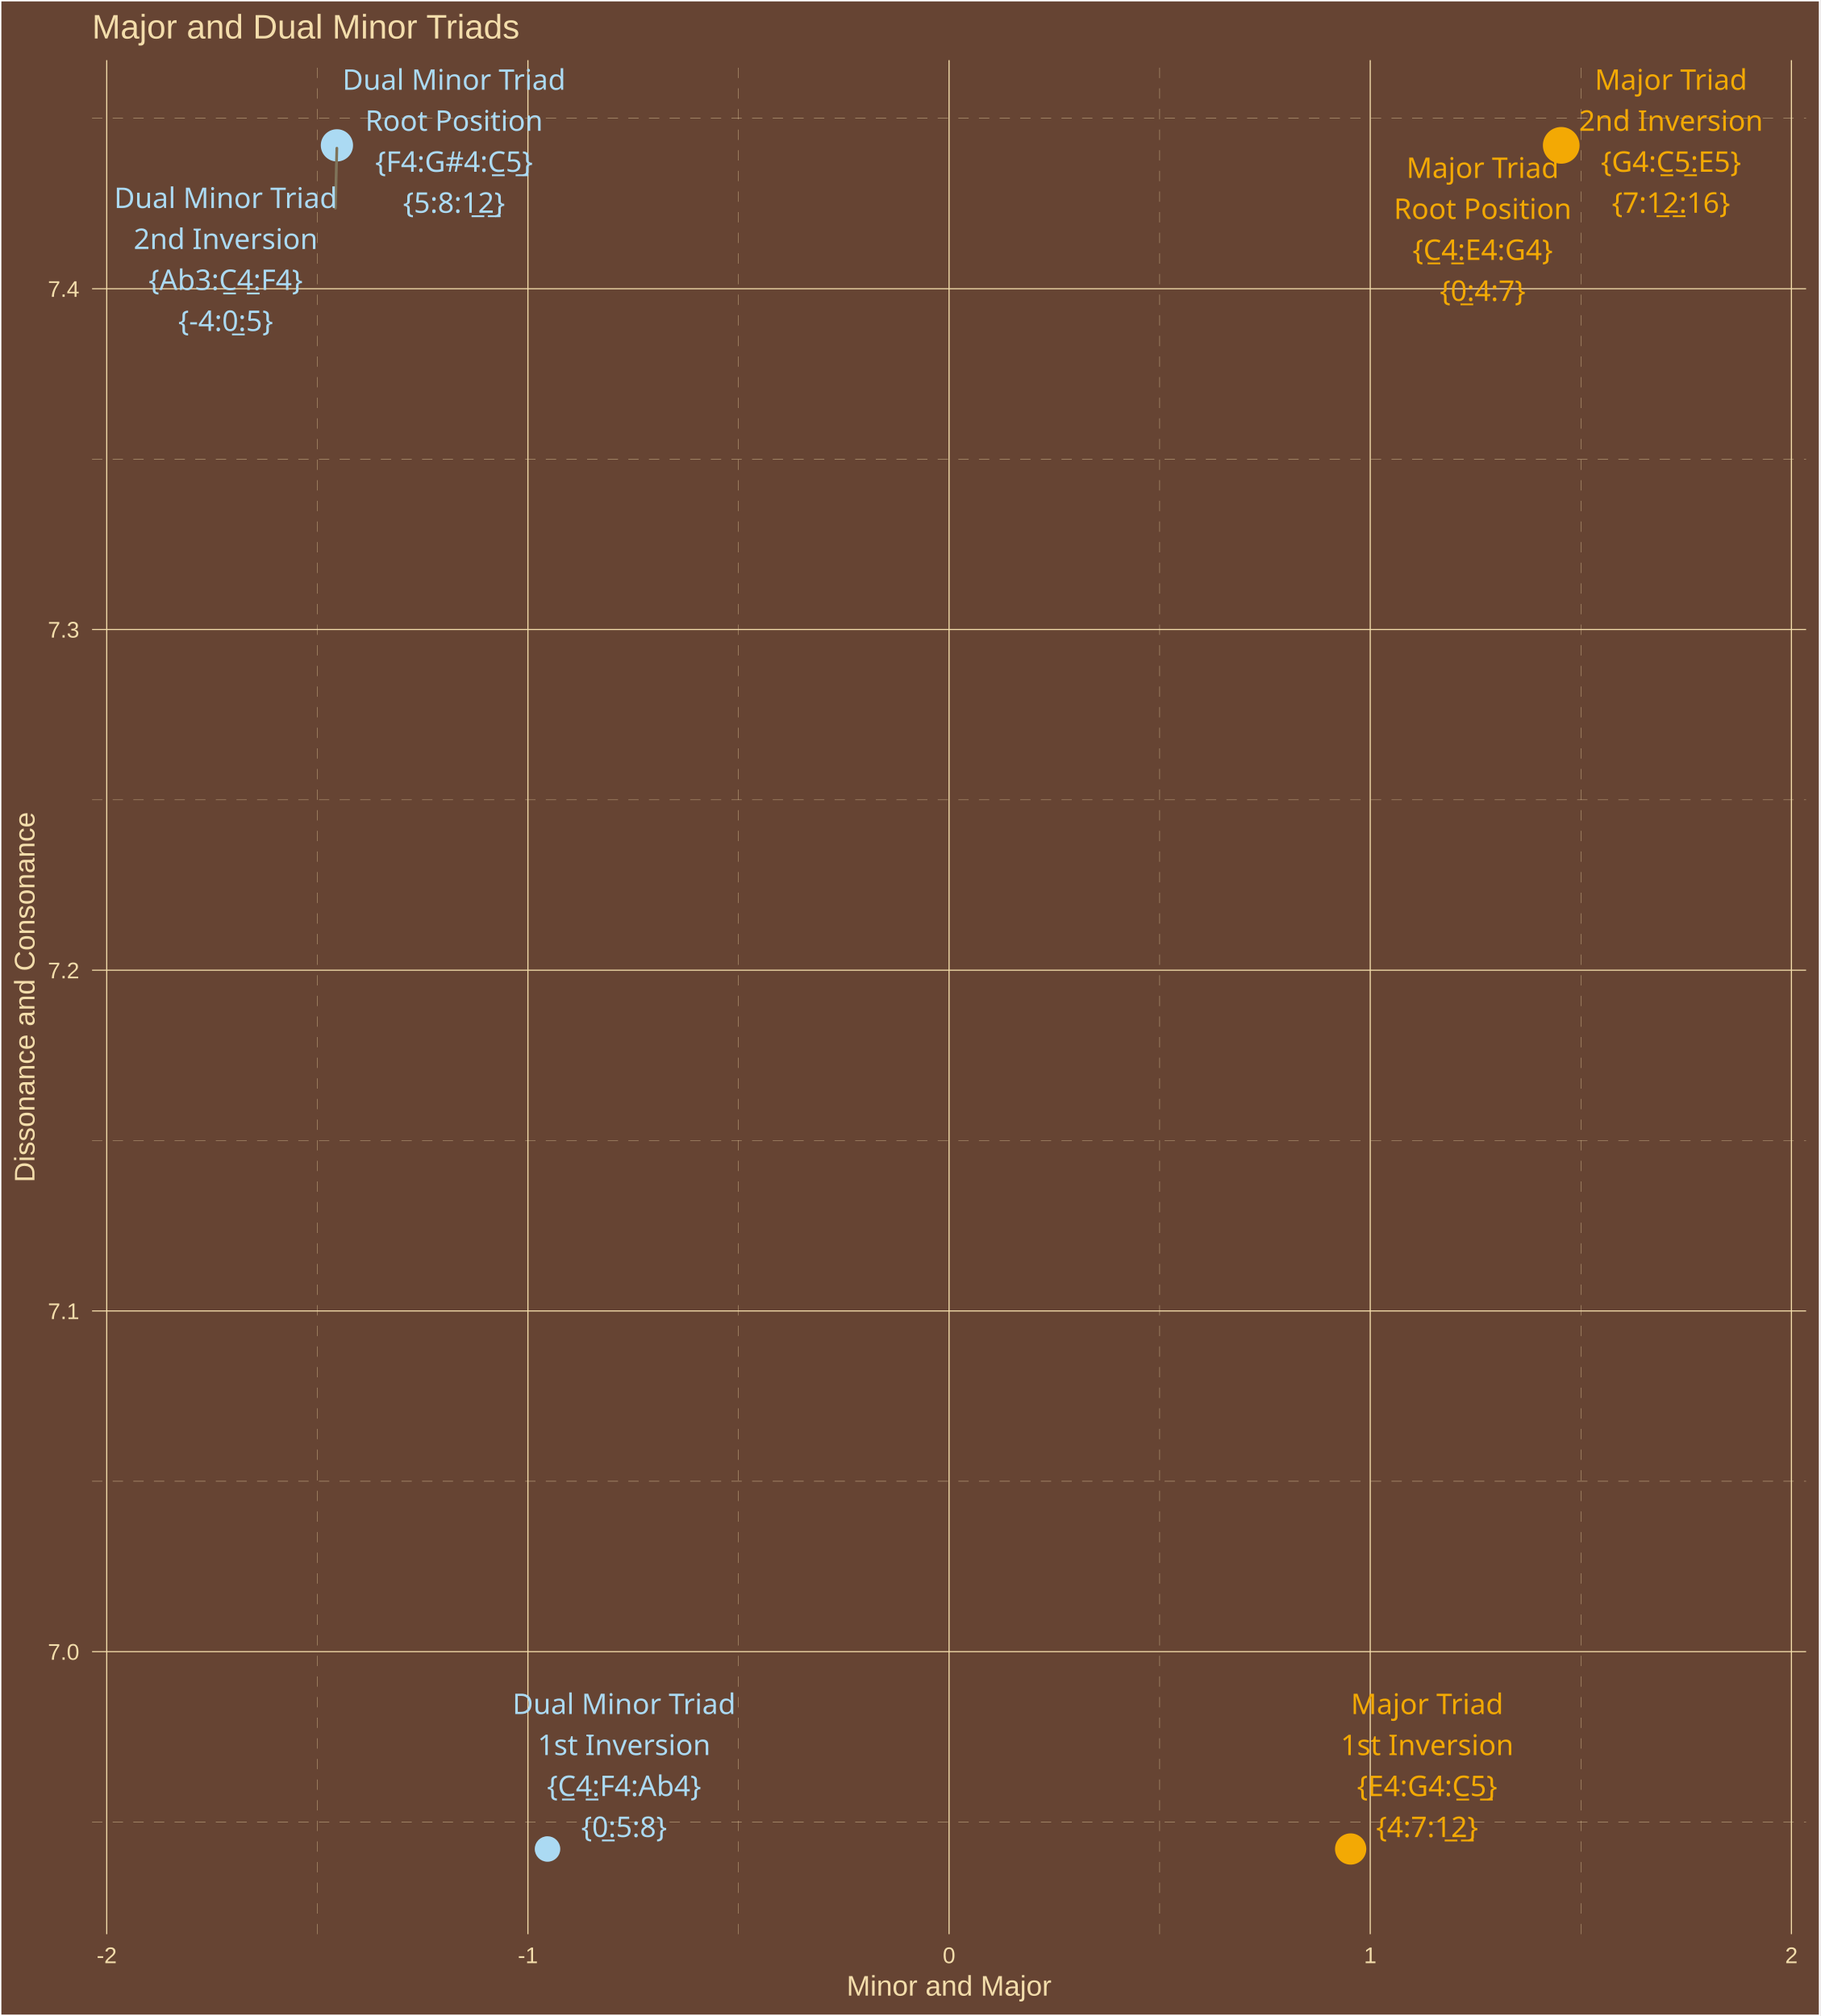
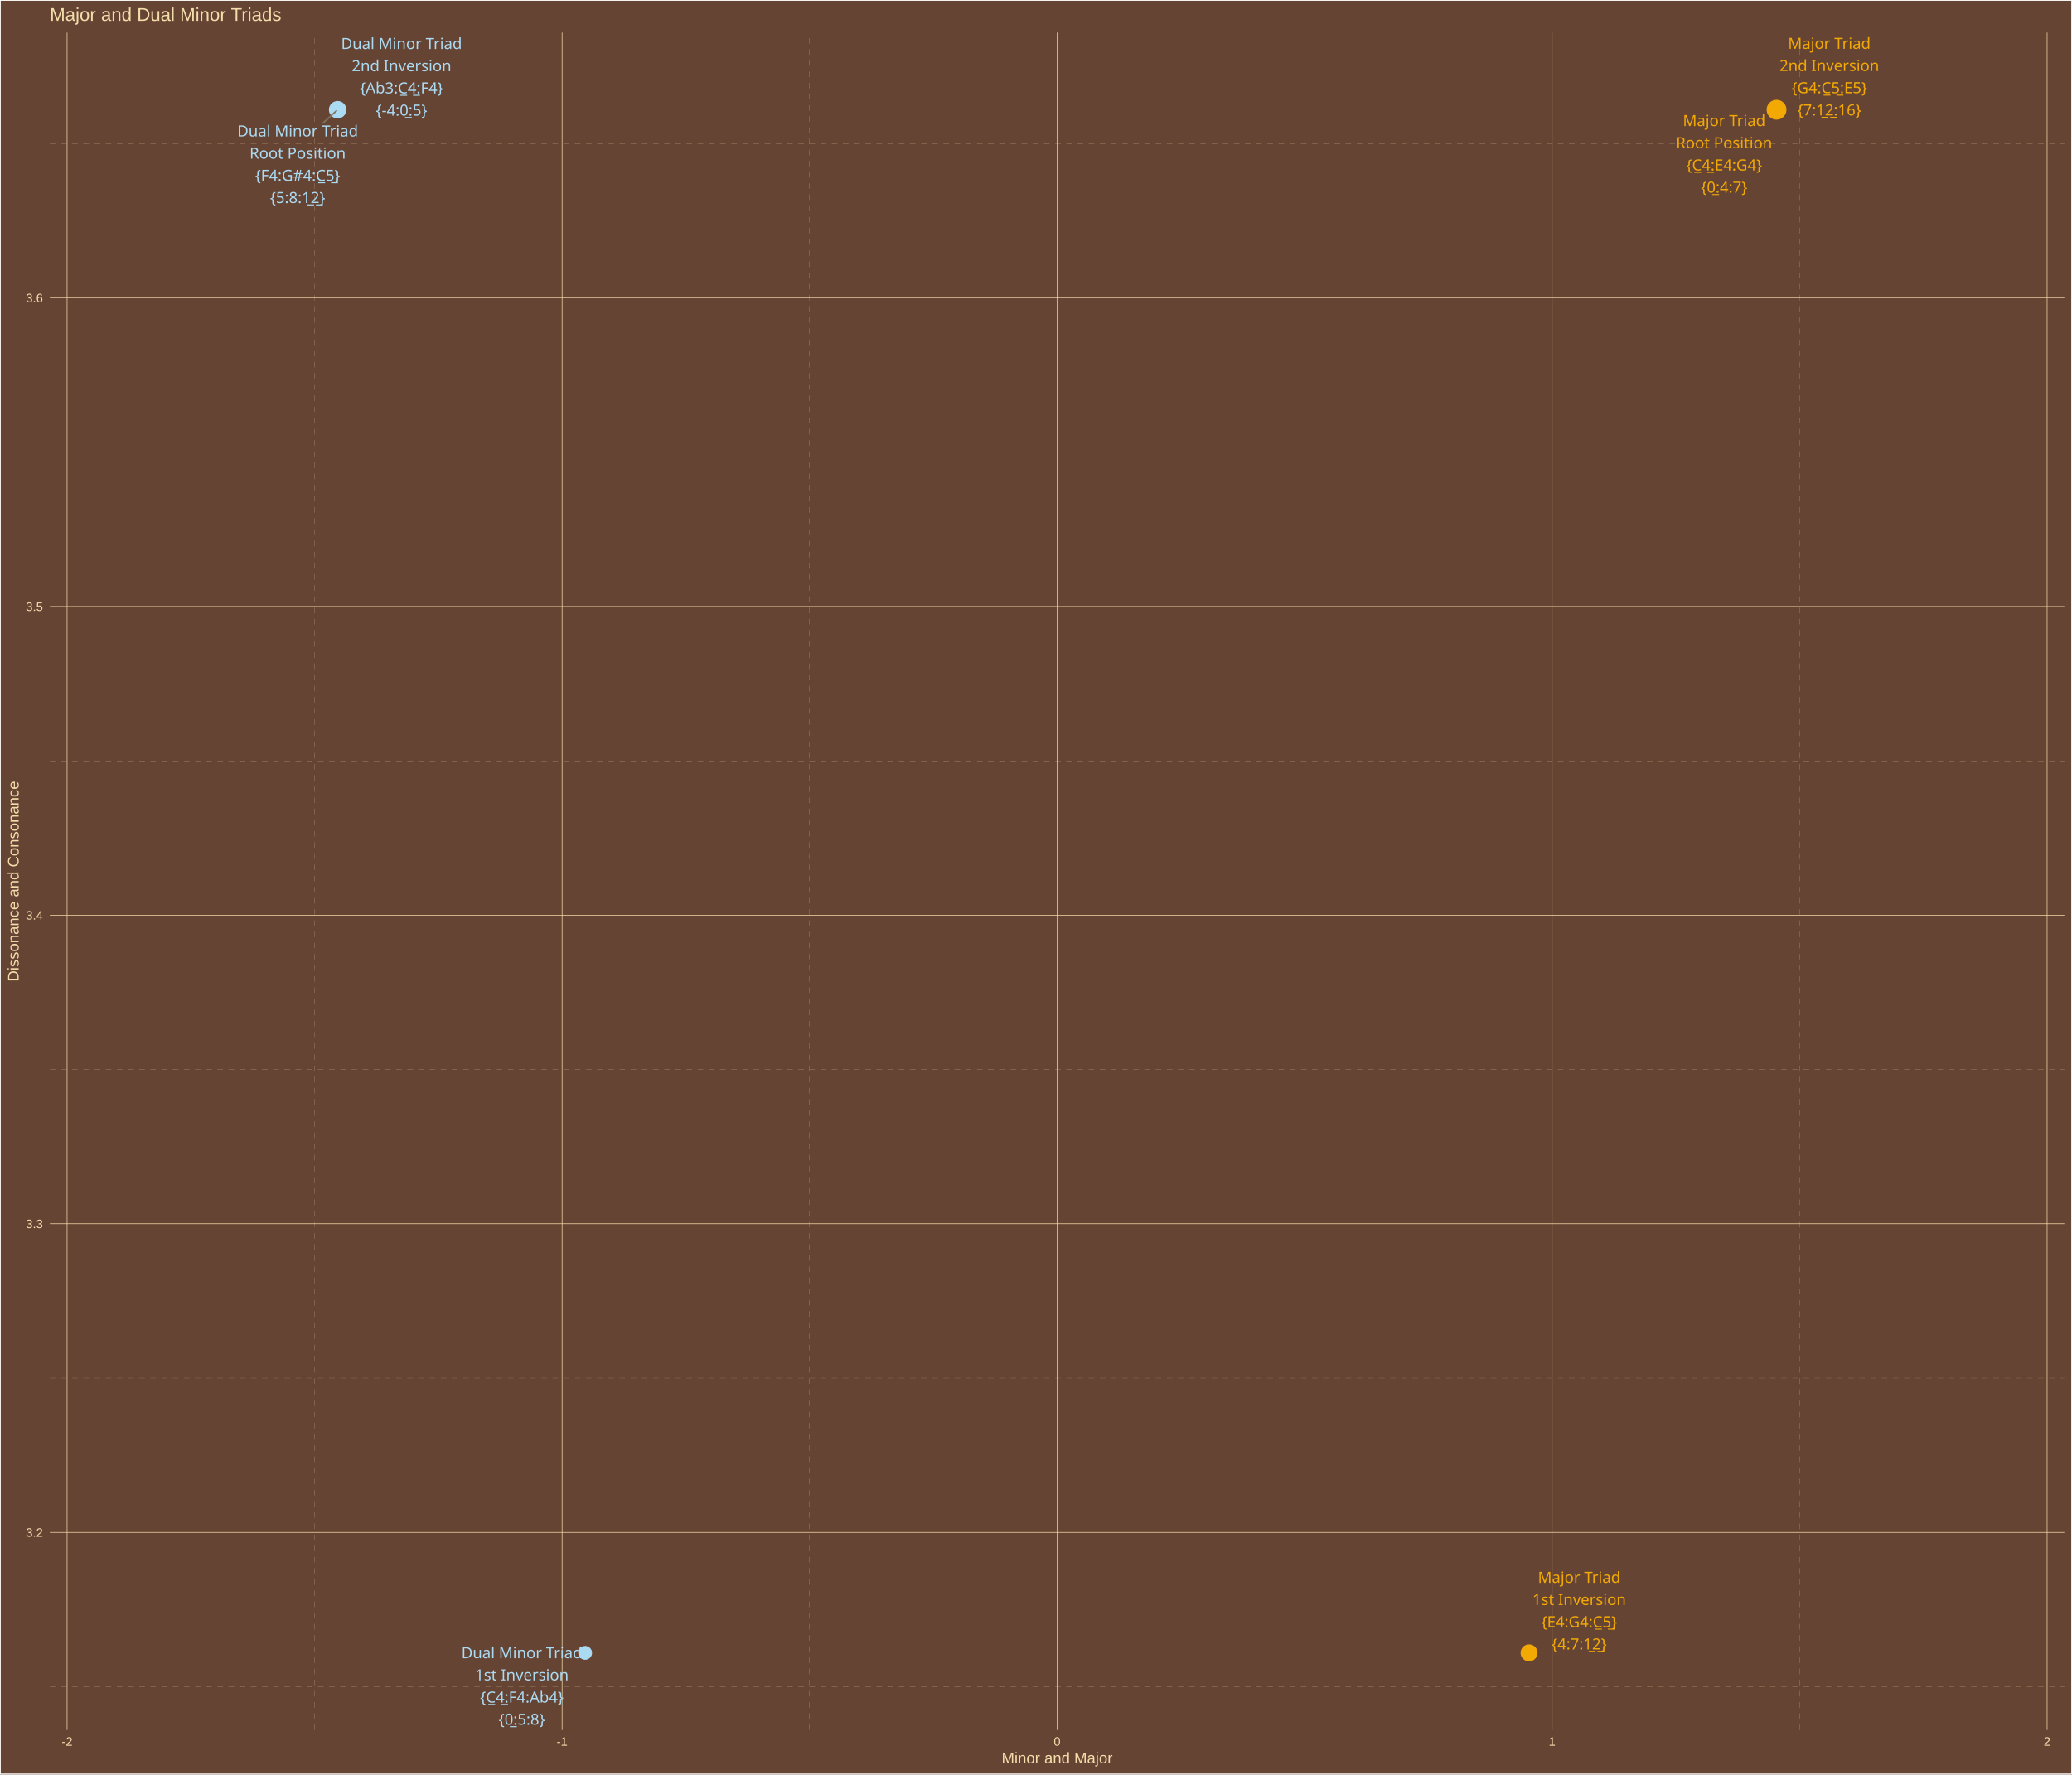
- <svg xmlns="http://www.w3.org/2000/svg" class="svglite" width="706.00pt" height="782.00pt" viewBox="0 0 706.00 782.00">
+ <svg xmlns="http://www.w3.org/2000/svg" class="svglite" width="1484.00pt" height="1271.00pt" viewBox="0 0 1484.00 1271.00">
  <defs>
    <style type="text/css">
    .svglite line, .svglite polyline, .svglite polygon, .svglite path, .svglite rect, .svglite circle {
      fill: none;
      stroke: #000000;
      stroke-linecap: round;
      stroke-linejoin: round;
      stroke-miterlimit: 10.00;
    }
    .svglite text {
      white-space: pre;
    }
  </style>
  </defs>
  <rect width="100%" height="100%" style="stroke: none; fill: #664433;" />
  <defs>
-     <clipPath id="cpMC4wMHw3MDYuMDB8MC4wMHw3ODIuMDA=">
-       <rect x="0.00" y="0.00" width="706.00" height="782.00" />
+     <clipPath id="cpMC4wMHwxNDg0LjAwfDAuMDB8MTI3MS4wMA==">
+       <rect x="0.00" y="0.00" width="1484.00" height="1271.00" />
    </clipPath>
  </defs>
-   <g clip-path="url(#cpMC4wMHw3MDYuMDB8MC4wMHw3ODIuMDA=)">
-     <rect x="-0" y="0" width="706.00" height="782.00" style="stroke-width: 1.07; stroke: #FFFFFF; fill: #664433;" />
+   <g clip-path="url(#cpMC4wMHwxNDg0LjAwfDAuMDB8MTI3MS4wMA==)">
+     <rect x="0.00" y="0.00" width="1484.00" height="1271.00" style="stroke-width: 1.07; stroke: #FFFFFF; fill: #664433;" />
  </g>
  <defs>
-     <clipPath id="cpMzUuNzF8NzAwLjUyfDIzLjM0fDc1MC4yNw==">
-       <rect x="35.71" y="23.34" width="664.81" height="726.93" />
+     <clipPath id="cpMzUuNzF8MTQ3OC41MnwyMy4zNHwxMjM5LjI3">
+       <rect x="35.71" y="23.34" width="1442.81" height="1215.93" />
    </clipPath>
  </defs>
-   <g clip-path="url(#cpMzUuNzF8NzAwLjUyfDIzLjM0fDc1MC4yNw==)">
-     <rect x="35.71" y="23.34" width="664.81" height="726.93" style="stroke-width: 1.07; stroke: none; fill: #664433;" />
-     <polyline points="35.71,706.76 700.52,706.76 " style="stroke-width: 0.11; stroke: #F3DDAB; stroke-dasharray: 4.00,4.00; stroke-linecap: butt;" />
-     <polyline points="35.71,574.59 700.52,574.59 " style="stroke-width: 0.11; stroke: #F3DDAB; stroke-dasharray: 4.00,4.00; stroke-linecap: butt;" />
-     <polyline points="35.71,442.42 700.52,442.42 " style="stroke-width: 0.11; stroke: #F3DDAB; stroke-dasharray: 4.00,4.00; stroke-linecap: butt;" />
-     <polyline points="35.71,310.26 700.52,310.26 " style="stroke-width: 0.11; stroke: #F3DDAB; stroke-dasharray: 4.00,4.00; stroke-linecap: butt;" />
-     <polyline points="35.71,178.09 700.52,178.09 " style="stroke-width: 0.11; stroke: #F3DDAB; stroke-dasharray: 4.00,4.00; stroke-linecap: butt;" />
-     <polyline points="35.71,45.92 700.52,45.92 " style="stroke-width: 0.11; stroke: #F3DDAB; stroke-dasharray: 4.00,4.00; stroke-linecap: butt;" />
-     <polyline points="123.08,750.27 123.08,23.34 " style="stroke-width: 0.11; stroke: #F3DDAB; stroke-dasharray: 4.00,4.00; stroke-linecap: butt;" />
-     <polyline points="286.44,750.27 286.44,23.34 " style="stroke-width: 0.11; stroke: #F3DDAB; stroke-dasharray: 4.00,4.00; stroke-linecap: butt;" />
-     <polyline points="449.79,750.27 449.79,23.34 " style="stroke-width: 0.11; stroke: #F3DDAB; stroke-dasharray: 4.00,4.00; stroke-linecap: butt;" />
-     <polyline points="613.15,750.27 613.15,23.34 " style="stroke-width: 0.11; stroke: #F3DDAB; stroke-dasharray: 4.00,4.00; stroke-linecap: butt;" />
-     <polyline points="35.71,640.68 700.52,640.68 " style="stroke-width: 0.43; stroke: #F3DDAB; stroke-linecap: butt;" />
-     <polyline points="35.71,508.51 700.52,508.51 " style="stroke-width: 0.43; stroke: #F3DDAB; stroke-linecap: butt;" />
-     <polyline points="35.71,376.34 700.52,376.34 " style="stroke-width: 0.43; stroke: #F3DDAB; stroke-linecap: butt;" />
-     <polyline points="35.71,244.17 700.52,244.17 " style="stroke-width: 0.43; stroke: #F3DDAB; stroke-linecap: butt;" />
-     <polyline points="35.71,112.00 700.52,112.00 " style="stroke-width: 0.43; stroke: #F3DDAB; stroke-linecap: butt;" />
-     <polyline points="41.40,750.27 41.40,23.34 " style="stroke-width: 0.43; stroke: #F3DDAB; stroke-linecap: butt;" />
-     <polyline points="204.76,750.27 204.76,23.34 " style="stroke-width: 0.43; stroke: #F3DDAB; stroke-linecap: butt;" />
-     <polyline points="368.11,750.27 368.11,23.34 " style="stroke-width: 0.43; stroke: #F3DDAB; stroke-linecap: butt;" />
-     <polyline points="531.47,750.27 531.47,23.34 " style="stroke-width: 0.43; stroke: #F3DDAB; stroke-linecap: butt;" />
-     <polyline points="694.83,750.27 694.83,23.34 " style="stroke-width: 0.43; stroke: #F3DDAB; stroke-linecap: butt;" />
-     <circle cx="605.55" cy="56.38" r="1.95" style="stroke-width: 0.71; stroke: #F3A904; fill: #F3A904;" />
-     <circle cx="523.87" cy="717.22" r="1.95" style="stroke-width: 0.71; stroke: #F3A904; fill: #F3A904;" />
-     <circle cx="605.55" cy="56.38" r="1.95" style="stroke-width: 0.71; stroke: #F3A904; fill: #F3A904;" />
-     <circle cx="130.68" cy="56.38" r="1.95" style="stroke-width: 0.71; stroke: #ABDAF3; fill: #ABDAF3;" />
-     <circle cx="212.36" cy="717.22" r="1.95" style="stroke-width: 0.71; stroke: #ABDAF3; fill: #ABDAF3;" />
-     <circle cx="130.68" cy="56.38" r="1.95" style="stroke-width: 0.71; stroke: #ABDAF3; fill: #ABDAF3;" />
-     <circle cx="605.55" cy="56.38" r="4.31" style="stroke-width: 0.71; stroke: #F3A904; fill: #F3A904;" />
-     <circle cx="523.87" cy="717.22" r="5.71" style="stroke-width: 0.71; stroke: #F3A904; fill: #F3A904;" />
-     <circle cx="605.55" cy="56.38" r="6.76" style="stroke-width: 0.71; stroke: #F3A904; fill: #F3A904;" />
-     <circle cx="130.68" cy="56.38" r="5.90" style="stroke-width: 0.71; stroke: #ABDAF3; fill: #ABDAF3;" />
-     <circle cx="212.36" cy="717.22" r="4.59" style="stroke-width: 0.71; stroke: #ABDAF3; fill: #ABDAF3;" />
-     <circle cx="130.68" cy="56.38" r="1.42" style="stroke-width: 0.71; stroke: #ABDAF3; fill: #ABDAF3;" />
-     <line x1="130.08" y1="80.79" x2="130.65" y2="57.49" style="stroke-width: 1.07; stroke: #7F745A;" />
-     <text x="575.07" y="69.02" text-anchor="middle" style="font-size: 11.04px;fill: #F3A904; font-family: &quot;Arial Unicode MS&quot;;" textLength="55.77px" lengthAdjust="spacingAndGlyphs">Major Triad</text>
-     <text x="575.07" y="84.92" text-anchor="middle" style="font-size: 11.04px;fill: #F3A904; font-family: &quot;Arial Unicode MS&quot;;" textLength="65.61px" lengthAdjust="spacingAndGlyphs">Root Position</text>
-     <text x="575.07" y="100.82" text-anchor="middle" style="font-size: 11.04px;fill: #F3A904; font-family: &quot;Arial Unicode MS&quot;;" textLength="55.81px" lengthAdjust="spacingAndGlyphs">{C̲4̲:E4:G4}</text>
-     <text x="575.07" y="116.71" text-anchor="middle" style="font-size: 11.04px;fill: #F3A904; font-family: &quot;Arial Unicode MS&quot;;" textLength="31.91px" lengthAdjust="spacingAndGlyphs">{0̲:4:7}</text>
-     <text x="553.53" y="664.90" text-anchor="middle" style="font-size: 11.04px;fill: #F3A904; font-family: &quot;Arial Unicode MS&quot;;" textLength="55.77px" lengthAdjust="spacingAndGlyphs">Major Triad</text>
-     <text x="553.53" y="680.80" text-anchor="middle" style="font-size: 11.04px;fill: #F3A904; font-family: &quot;Arial Unicode MS&quot;;" textLength="62.54px" lengthAdjust="spacingAndGlyphs">1st Inversion</text>
-     <text x="553.53" y="696.70" text-anchor="middle" style="font-size: 11.04px;fill: #F3A904; font-family: &quot;Arial Unicode MS&quot;;" textLength="55.81px" lengthAdjust="spacingAndGlyphs">{E4:G4:C̲5̲}</text>
-     <text x="553.53" y="712.59" text-anchor="middle" style="font-size: 11.04px;fill: #F3A904; font-family: &quot;Arial Unicode MS&quot;;" textLength="38.04px" lengthAdjust="spacingAndGlyphs">{4:7:1̲2̲}</text>
-     <text x="648.12" y="34.83" text-anchor="middle" style="font-size: 11.04px;fill: #F3A904; font-family: &quot;Arial Unicode MS&quot;;" textLength="55.77px" lengthAdjust="spacingAndGlyphs">Major Triad</text>
-     <text x="648.12" y="50.73" text-anchor="middle" style="font-size: 11.04px;fill: #F3A904; font-family: &quot;Arial Unicode MS&quot;;" textLength="66.23px" lengthAdjust="spacingAndGlyphs">2nd Inversion</text>
-     <text x="648.12" y="66.63" text-anchor="middle" style="font-size: 11.04px;fill: #F3A904; font-family: &quot;Arial Unicode MS&quot;;" textLength="55.81px" lengthAdjust="spacingAndGlyphs">{G4:C̲5̲:E5}</text>
-     <text x="648.12" y="82.53" text-anchor="middle" style="font-size: 11.04px;fill: #F3A904; font-family: &quot;Arial Unicode MS&quot;;" textLength="44.18px" lengthAdjust="spacingAndGlyphs">{7:1̲2̲:16}</text>
-     <text x="176.10" y="34.83" text-anchor="middle" style="font-size: 11.04px;fill: #ABDAF3; font-family: &quot;Arial Unicode MS&quot;;" textLength="81.52px" lengthAdjust="spacingAndGlyphs">Dual Minor Triad</text>
-     <text x="176.10" y="50.73" text-anchor="middle" style="font-size: 11.04px;fill: #ABDAF3; font-family: &quot;Arial Unicode MS&quot;;" textLength="65.61px" lengthAdjust="spacingAndGlyphs">Root Position</text>
-     <text x="176.10" y="66.63" text-anchor="middle" style="font-size: 11.04px;fill: #ABDAF3; font-family: &quot;Arial Unicode MS&quot;;" textLength="61.33px" lengthAdjust="spacingAndGlyphs">{F4:G#4:C̲5̲}</text>
-     <text x="176.10" y="82.53" text-anchor="middle" style="font-size: 11.04px;fill: #ABDAF3; font-family: &quot;Arial Unicode MS&quot;;" textLength="38.04px" lengthAdjust="spacingAndGlyphs">{5:8:1̲2̲}</text>
-     <text x="242.06" y="664.87" text-anchor="middle" style="font-size: 11.04px;fill: #ABDAF3; font-family: &quot;Arial Unicode MS&quot;;" textLength="81.52px" lengthAdjust="spacingAndGlyphs">Dual Minor Triad</text>
-     <text x="242.06" y="680.77" text-anchor="middle" style="font-size: 11.04px;fill: #ABDAF3; font-family: &quot;Arial Unicode MS&quot;;" textLength="62.54px" lengthAdjust="spacingAndGlyphs">1st Inversion</text>
-     <text x="242.06" y="696.67" text-anchor="middle" style="font-size: 11.04px;fill: #ABDAF3; font-family: &quot;Arial Unicode MS&quot;;" textLength="60.11px" lengthAdjust="spacingAndGlyphs">{C̲4̲:F4:Ab4}</text>
-     <text x="242.06" y="712.56" text-anchor="middle" style="font-size: 11.04px;fill: #ABDAF3; font-family: &quot;Arial Unicode MS&quot;;" textLength="31.91px" lengthAdjust="spacingAndGlyphs">{0̲:5:8}</text>
-     <text x="87.52" y="80.69" text-anchor="middle" style="font-size: 11.04px;fill: #ABDAF3; font-family: &quot;Arial Unicode MS&quot;;" textLength="81.52px" lengthAdjust="spacingAndGlyphs">Dual Minor Triad</text>
-     <text x="87.52" y="96.59" text-anchor="middle" style="font-size: 11.04px;fill: #ABDAF3; font-family: &quot;Arial Unicode MS&quot;;" textLength="66.23px" lengthAdjust="spacingAndGlyphs">2nd Inversion</text>
-     <text x="87.52" y="112.49" text-anchor="middle" style="font-size: 11.04px;fill: #ABDAF3; font-family: &quot;Arial Unicode MS&quot;;" textLength="60.11px" lengthAdjust="spacingAndGlyphs">{Ab3:C̲4̲:F4}</text>
-     <text x="87.52" y="128.38" text-anchor="middle" style="font-size: 11.04px;fill: #ABDAF3; font-family: &quot;Arial Unicode MS&quot;;" textLength="35.58px" lengthAdjust="spacingAndGlyphs">{-4:0̲:5}</text>
+   <g clip-path="url(#cpMzUuNzF8MTQ3OC41MnwyMy4zNHwxMjM5LjI3)">
+     <rect x="35.71" y="23.34" width="1442.81" height="1215.93" style="stroke-width: 1.07; stroke: none; fill: #664433;" />
+     <polyline points="35.71,1208.24 1478.52,1208.24 " style="stroke-width: 0.11; stroke: #F3DDAB; stroke-dasharray: 4.00,4.00; stroke-linecap: butt;" />
+     <polyline points="35.71,987.16 1478.52,987.16 " style="stroke-width: 0.11; stroke: #F3DDAB; stroke-dasharray: 4.00,4.00; stroke-linecap: butt;" />
+     <polyline points="35.71,766.08 1478.52,766.08 " style="stroke-width: 0.11; stroke: #F3DDAB; stroke-dasharray: 4.00,4.00; stroke-linecap: butt;" />
+     <polyline points="35.71,545.00 1478.52,545.00 " style="stroke-width: 0.11; stroke: #F3DDAB; stroke-dasharray: 4.00,4.00; stroke-linecap: butt;" />
+     <polyline points="35.71,323.92 1478.52,323.92 " style="stroke-width: 0.11; stroke: #F3DDAB; stroke-dasharray: 4.00,4.00; stroke-linecap: butt;" />
+     <polyline points="35.71,102.84 1478.52,102.84 " style="stroke-width: 0.11; stroke: #F3DDAB; stroke-dasharray: 4.00,4.00; stroke-linecap: butt;" />
+     <polyline points="225.32,1239.27 225.32,23.34 " style="stroke-width: 0.11; stroke: #F3DDAB; stroke-dasharray: 4.00,4.00; stroke-linecap: butt;" />
+     <polyline points="579.85,1239.27 579.85,23.34 " style="stroke-width: 0.11; stroke: #F3DDAB; stroke-dasharray: 4.00,4.00; stroke-linecap: butt;" />
+     <polyline points="934.38,1239.27 934.38,23.34 " style="stroke-width: 0.11; stroke: #F3DDAB; stroke-dasharray: 4.00,4.00; stroke-linecap: butt;" />
+     <polyline points="1288.91,1239.27 1288.91,23.34 " style="stroke-width: 0.11; stroke: #F3DDAB; stroke-dasharray: 4.00,4.00; stroke-linecap: butt;" />
+     <polyline points="35.71,1097.70 1478.52,1097.70 " style="stroke-width: 0.43; stroke: #F3DDAB; stroke-linecap: butt;" />
+     <polyline points="35.71,876.62 1478.52,876.62 " style="stroke-width: 0.43; stroke: #F3DDAB; stroke-linecap: butt;" />
+     <polyline points="35.71,655.54 1478.52,655.54 " style="stroke-width: 0.43; stroke: #F3DDAB; stroke-linecap: butt;" />
+     <polyline points="35.71,434.46 1478.52,434.46 " style="stroke-width: 0.43; stroke: #F3DDAB; stroke-linecap: butt;" />
+     <polyline points="35.71,213.38 1478.52,213.38 " style="stroke-width: 0.43; stroke: #F3DDAB; stroke-linecap: butt;" />
+     <polyline points="48.05,1239.27 48.05,23.34 " style="stroke-width: 0.43; stroke: #F3DDAB; stroke-linecap: butt;" />
+     <polyline points="402.58,1239.27 402.58,23.34 " style="stroke-width: 0.43; stroke: #F3DDAB; stroke-linecap: butt;" />
+     <polyline points="757.11,1239.27 757.11,23.34 " style="stroke-width: 0.43; stroke: #F3DDAB; stroke-linecap: butt;" />
+     <polyline points="1111.64,1239.27 1111.64,23.34 " style="stroke-width: 0.43; stroke: #F3DDAB; stroke-linecap: butt;" />
+     <polyline points="1466.17,1239.27 1466.17,23.34 " style="stroke-width: 0.43; stroke: #F3DDAB; stroke-linecap: butt;" />
+     <circle cx="1272.40" cy="78.61" r="1.95" style="stroke-width: 0.71; stroke: #F3A904; fill: #F3A904;" />
+     <circle cx="1095.14" cy="1184.00" r="1.95" style="stroke-width: 0.71; stroke: #F3A904; fill: #F3A904;" />
+     <circle cx="1272.40" cy="78.61" r="1.95" style="stroke-width: 0.71; stroke: #F3A904; fill: #F3A904;" />
+     <circle cx="241.82" cy="78.61" r="1.95" style="stroke-width: 0.71; stroke: #ABDAF3; fill: #ABDAF3;" />
+     <circle cx="419.09" cy="1184.00" r="1.95" style="stroke-width: 0.71; stroke: #ABDAF3; fill: #ABDAF3;" />
+     <circle cx="241.82" cy="78.61" r="1.95" style="stroke-width: 0.71; stroke: #ABDAF3; fill: #ABDAF3;" />
+     <circle cx="1272.40" cy="78.61" r="4.31" style="stroke-width: 0.71; stroke: #F3A904; fill: #F3A904;" />
+     <circle cx="1095.14" cy="1184.00" r="5.71" style="stroke-width: 0.71; stroke: #F3A904; fill: #F3A904;" />
+     <circle cx="1272.40" cy="78.61" r="6.76" style="stroke-width: 0.71; stroke: #F3A904; fill: #F3A904;" />
+     <circle cx="241.82" cy="78.61" r="5.90" style="stroke-width: 0.71; stroke: #ABDAF3; fill: #ABDAF3;" />
+     <circle cx="419.09" cy="1184.00" r="4.59" style="stroke-width: 0.71; stroke: #ABDAF3; fill: #ABDAF3;" />
+     <circle cx="241.82" cy="78.61" r="1.42" style="stroke-width: 0.71; stroke: #ABDAF3; fill: #ABDAF3;" />
+     <line x1="231.38" y1="88.05" x2="240.97" y2="79.38" style="stroke-width: 1.07; stroke: #7F745A;" />
+     <text x="1234.86" y="90.32" text-anchor="middle" style="font-size: 11.04px;fill: #F3A904; font-family: &quot;Arial Unicode MS&quot;;" textLength="55.77px" lengthAdjust="spacingAndGlyphs">Major Triad</text>
+     <text x="1234.86" y="106.21" text-anchor="middle" style="font-size: 11.04px;fill: #F3A904; font-family: &quot;Arial Unicode MS&quot;;" textLength="65.61px" lengthAdjust="spacingAndGlyphs">Root Position</text>
+     <text x="1234.86" y="122.11" text-anchor="middle" style="font-size: 11.04px;fill: #F3A904; font-family: &quot;Arial Unicode MS&quot;;" textLength="55.81px" lengthAdjust="spacingAndGlyphs">{C̲4̲:E4:G4}</text>
+     <text x="1234.86" y="138.01" text-anchor="middle" style="font-size: 11.04px;fill: #F3A904; font-family: &quot;Arial Unicode MS&quot;;" textLength="31.91px" lengthAdjust="spacingAndGlyphs">{0̲:4:7}</text>
+     <text x="1131.03" y="1133.86" text-anchor="middle" style="font-size: 11.04px;fill: #F3A904; font-family: &quot;Arial Unicode MS&quot;;" textLength="55.77px" lengthAdjust="spacingAndGlyphs">Major Triad</text>
+     <text x="1131.03" y="1149.76" text-anchor="middle" style="font-size: 11.04px;fill: #F3A904; font-family: &quot;Arial Unicode MS&quot;;" textLength="62.54px" lengthAdjust="spacingAndGlyphs">1st Inversion</text>
+     <text x="1131.03" y="1165.65" text-anchor="middle" style="font-size: 11.04px;fill: #F3A904; font-family: &quot;Arial Unicode MS&quot;;" textLength="55.81px" lengthAdjust="spacingAndGlyphs">{E4:G4:C̲5̲}</text>
+     <text x="1131.03" y="1181.55" text-anchor="middle" style="font-size: 11.04px;fill: #F3A904; font-family: &quot;Arial Unicode MS&quot;;" textLength="38.04px" lengthAdjust="spacingAndGlyphs">{4:7:1̲2̲}</text>
+     <text x="1310.19" y="34.99" text-anchor="middle" style="font-size: 11.04px;fill: #F3A904; font-family: &quot;Arial Unicode MS&quot;;" textLength="55.77px" lengthAdjust="spacingAndGlyphs">Major Triad</text>
+     <text x="1310.19" y="50.89" text-anchor="middle" style="font-size: 11.04px;fill: #F3A904; font-family: &quot;Arial Unicode MS&quot;;" textLength="66.23px" lengthAdjust="spacingAndGlyphs">2nd Inversion</text>
+     <text x="1310.19" y="66.79" text-anchor="middle" style="font-size: 11.04px;fill: #F3A904; font-family: &quot;Arial Unicode MS&quot;;" textLength="55.81px" lengthAdjust="spacingAndGlyphs">{G4:C̲5̲:E5}</text>
+     <text x="1310.19" y="82.68" text-anchor="middle" style="font-size: 11.04px;fill: #F3A904; font-family: &quot;Arial Unicode MS&quot;;" textLength="44.18px" lengthAdjust="spacingAndGlyphs">{7:1̲2̲:16}</text>
+     <text x="213.18" y="97.75" text-anchor="middle" style="font-size: 11.04px;fill: #ABDAF3; font-family: &quot;Arial Unicode MS&quot;;" textLength="81.52px" lengthAdjust="spacingAndGlyphs">Dual Minor Triad</text>
+     <text x="213.18" y="113.65" text-anchor="middle" style="font-size: 11.04px;fill: #ABDAF3; font-family: &quot;Arial Unicode MS&quot;;" textLength="65.61px" lengthAdjust="spacingAndGlyphs">Root Position</text>
+     <text x="213.18" y="129.55" text-anchor="middle" style="font-size: 11.04px;fill: #ABDAF3; font-family: &quot;Arial Unicode MS&quot;;" textLength="61.33px" lengthAdjust="spacingAndGlyphs">{F4:G#4:C̲5̲}</text>
+     <text x="213.18" y="145.44" text-anchor="middle" style="font-size: 11.04px;fill: #ABDAF3; font-family: &quot;Arial Unicode MS&quot;;" textLength="38.04px" lengthAdjust="spacingAndGlyphs">{5:8:1̲2̲}</text>
+     <text x="373.76" y="1187.82" text-anchor="middle" style="font-size: 11.04px;fill: #ABDAF3; font-family: &quot;Arial Unicode MS&quot;;" textLength="81.52px" lengthAdjust="spacingAndGlyphs">Dual Minor Triad</text>
+     <text x="373.76" y="1203.72" text-anchor="middle" style="font-size: 11.04px;fill: #ABDAF3; font-family: &quot;Arial Unicode MS&quot;;" textLength="62.54px" lengthAdjust="spacingAndGlyphs">1st Inversion</text>
+     <text x="373.76" y="1219.62" text-anchor="middle" style="font-size: 11.04px;fill: #ABDAF3; font-family: &quot;Arial Unicode MS&quot;;" textLength="60.11px" lengthAdjust="spacingAndGlyphs">{C̲4̲:F4:Ab4}</text>
+     <text x="373.76" y="1235.52" text-anchor="middle" style="font-size: 11.04px;fill: #ABDAF3; font-family: &quot;Arial Unicode MS&quot;;" textLength="31.91px" lengthAdjust="spacingAndGlyphs">{0̲:5:8}</text>
+     <text x="287.59" y="35.12" text-anchor="middle" style="font-size: 11.04px;fill: #ABDAF3; font-family: &quot;Arial Unicode MS&quot;;" textLength="81.52px" lengthAdjust="spacingAndGlyphs">Dual Minor Triad</text>
+     <text x="287.59" y="51.02" text-anchor="middle" style="font-size: 11.04px;fill: #ABDAF3; font-family: &quot;Arial Unicode MS&quot;;" textLength="66.23px" lengthAdjust="spacingAndGlyphs">2nd Inversion</text>
+     <text x="287.59" y="66.92" text-anchor="middle" style="font-size: 11.04px;fill: #ABDAF3; font-family: &quot;Arial Unicode MS&quot;;" textLength="60.11px" lengthAdjust="spacingAndGlyphs">{Ab3:C̲4̲:F4}</text>
+     <text x="287.59" y="82.82" text-anchor="middle" style="font-size: 11.04px;fill: #ABDAF3; font-family: &quot;Arial Unicode MS&quot;;" textLength="35.58px" lengthAdjust="spacingAndGlyphs">{-4:0̲:5}</text>
  </g>
-   <g clip-path="url(#cpMC4wMHw3MDYuMDB8MC4wMHw3ODIuMDA=)">
-     <text x="30.78" y="643.83" text-anchor="end" style="font-size: 8.80px;fill: #F3DDAB; font-family: &quot;Arial&quot;;" textLength="12.23px" lengthAdjust="spacingAndGlyphs">7.0</text>
-     <text x="30.78" y="511.66" text-anchor="end" style="font-size: 8.80px;fill: #F3DDAB; font-family: &quot;Arial&quot;;" textLength="12.23px" lengthAdjust="spacingAndGlyphs">7.1</text>
-     <text x="30.78" y="379.49" text-anchor="end" style="font-size: 8.80px;fill: #F3DDAB; font-family: &quot;Arial&quot;;" textLength="12.23px" lengthAdjust="spacingAndGlyphs">7.2</text>
-     <text x="30.78" y="247.32" text-anchor="end" style="font-size: 8.80px;fill: #F3DDAB; font-family: &quot;Arial&quot;;" textLength="12.23px" lengthAdjust="spacingAndGlyphs">7.3</text>
-     <text x="30.78" y="115.15" text-anchor="end" style="font-size: 8.80px;fill: #F3DDAB; font-family: &quot;Arial&quot;;" textLength="12.23px" lengthAdjust="spacingAndGlyphs">7.4</text>
-     <text x="41.40" y="761.50" text-anchor="middle" style="font-size: 8.80px;fill: #F3DDAB; font-family: &quot;Arial&quot;;" textLength="7.83px" lengthAdjust="spacingAndGlyphs">-2</text>
-     <text x="204.76" y="761.50" text-anchor="middle" style="font-size: 8.80px;fill: #F3DDAB; font-family: &quot;Arial&quot;;" textLength="7.83px" lengthAdjust="spacingAndGlyphs">-1</text>
-     <text x="368.11" y="761.50" text-anchor="middle" style="font-size: 8.80px;fill: #F3DDAB; font-family: &quot;Arial&quot;;" textLength="4.90px" lengthAdjust="spacingAndGlyphs">0</text>
-     <text x="531.47" y="761.50" text-anchor="middle" style="font-size: 8.80px;fill: #F3DDAB; font-family: &quot;Arial&quot;;" textLength="4.90px" lengthAdjust="spacingAndGlyphs">1</text>
-     <text x="694.83" y="761.50" text-anchor="middle" style="font-size: 8.80px;fill: #F3DDAB; font-family: &quot;Arial&quot;;" textLength="4.90px" lengthAdjust="spacingAndGlyphs">2</text>
-     <text x="368.11" y="774.09" text-anchor="middle" style="font-size: 11.00px;fill: #F3DDAB; font-family: &quot;Arial&quot;;" textLength="79.49px" lengthAdjust="spacingAndGlyphs">Minor and Major</text>
-     <text transform="translate(13.37,386.80) rotate(-90)" text-anchor="middle" style="font-size: 11.00px;fill: #F3DDAB; font-family: &quot;Arial&quot;;" textLength="143.73px" lengthAdjust="spacingAndGlyphs">Dissonance and Consonance</text>
+   <g clip-path="url(#cpMC4wMHwxNDg0LjAwfDAuMDB8MTI3MS4wMA==)">
+     <text x="30.78" y="1100.85" text-anchor="end" style="font-size: 8.80px;fill: #F3DDAB; font-family: &quot;Arial&quot;;" textLength="12.23px" lengthAdjust="spacingAndGlyphs">3.2</text>
+     <text x="30.78" y="879.77" text-anchor="end" style="font-size: 8.80px;fill: #F3DDAB; font-family: &quot;Arial&quot;;" textLength="12.23px" lengthAdjust="spacingAndGlyphs">3.3</text>
+     <text x="30.78" y="658.69" text-anchor="end" style="font-size: 8.80px;fill: #F3DDAB; font-family: &quot;Arial&quot;;" textLength="12.23px" lengthAdjust="spacingAndGlyphs">3.4</text>
+     <text x="30.78" y="437.62" text-anchor="end" style="font-size: 8.80px;fill: #F3DDAB; font-family: &quot;Arial&quot;;" textLength="12.23px" lengthAdjust="spacingAndGlyphs">3.5</text>
+     <text x="30.78" y="216.54" text-anchor="end" style="font-size: 8.80px;fill: #F3DDAB; font-family: &quot;Arial&quot;;" textLength="12.23px" lengthAdjust="spacingAndGlyphs">3.6</text>
+     <text x="48.05" y="1250.50" text-anchor="middle" style="font-size: 8.80px;fill: #F3DDAB; font-family: &quot;Arial&quot;;" textLength="7.83px" lengthAdjust="spacingAndGlyphs">-2</text>
+     <text x="402.58" y="1250.50" text-anchor="middle" style="font-size: 8.80px;fill: #F3DDAB; font-family: &quot;Arial&quot;;" textLength="7.83px" lengthAdjust="spacingAndGlyphs">-1</text>
+     <text x="757.11" y="1250.50" text-anchor="middle" style="font-size: 8.80px;fill: #F3DDAB; font-family: &quot;Arial&quot;;" textLength="4.90px" lengthAdjust="spacingAndGlyphs">0</text>
+     <text x="1111.64" y="1250.50" text-anchor="middle" style="font-size: 8.80px;fill: #F3DDAB; font-family: &quot;Arial&quot;;" textLength="4.90px" lengthAdjust="spacingAndGlyphs">1</text>
+     <text x="1466.17" y="1250.50" text-anchor="middle" style="font-size: 8.80px;fill: #F3DDAB; font-family: &quot;Arial&quot;;" textLength="4.90px" lengthAdjust="spacingAndGlyphs">2</text>
+     <text x="757.11" y="1263.09" text-anchor="middle" style="font-size: 11.00px;fill: #F3DDAB; font-family: &quot;Arial&quot;;" textLength="79.49px" lengthAdjust="spacingAndGlyphs">Minor and Major</text>
+     <text transform="translate(13.37,631.30) rotate(-90)" text-anchor="middle" style="font-size: 11.00px;fill: #F3DDAB; font-family: &quot;Arial&quot;;" textLength="143.73px" lengthAdjust="spacingAndGlyphs">Dissonance and Consonance</text>
    <text x="35.71" y="14.94" style="font-size: 13.20px;fill: #F3DDAB; font-family: &quot;Arial&quot;;" textLength="166.41px" lengthAdjust="spacingAndGlyphs">Major and Dual Minor Triads</text>
  </g>
</svg>
